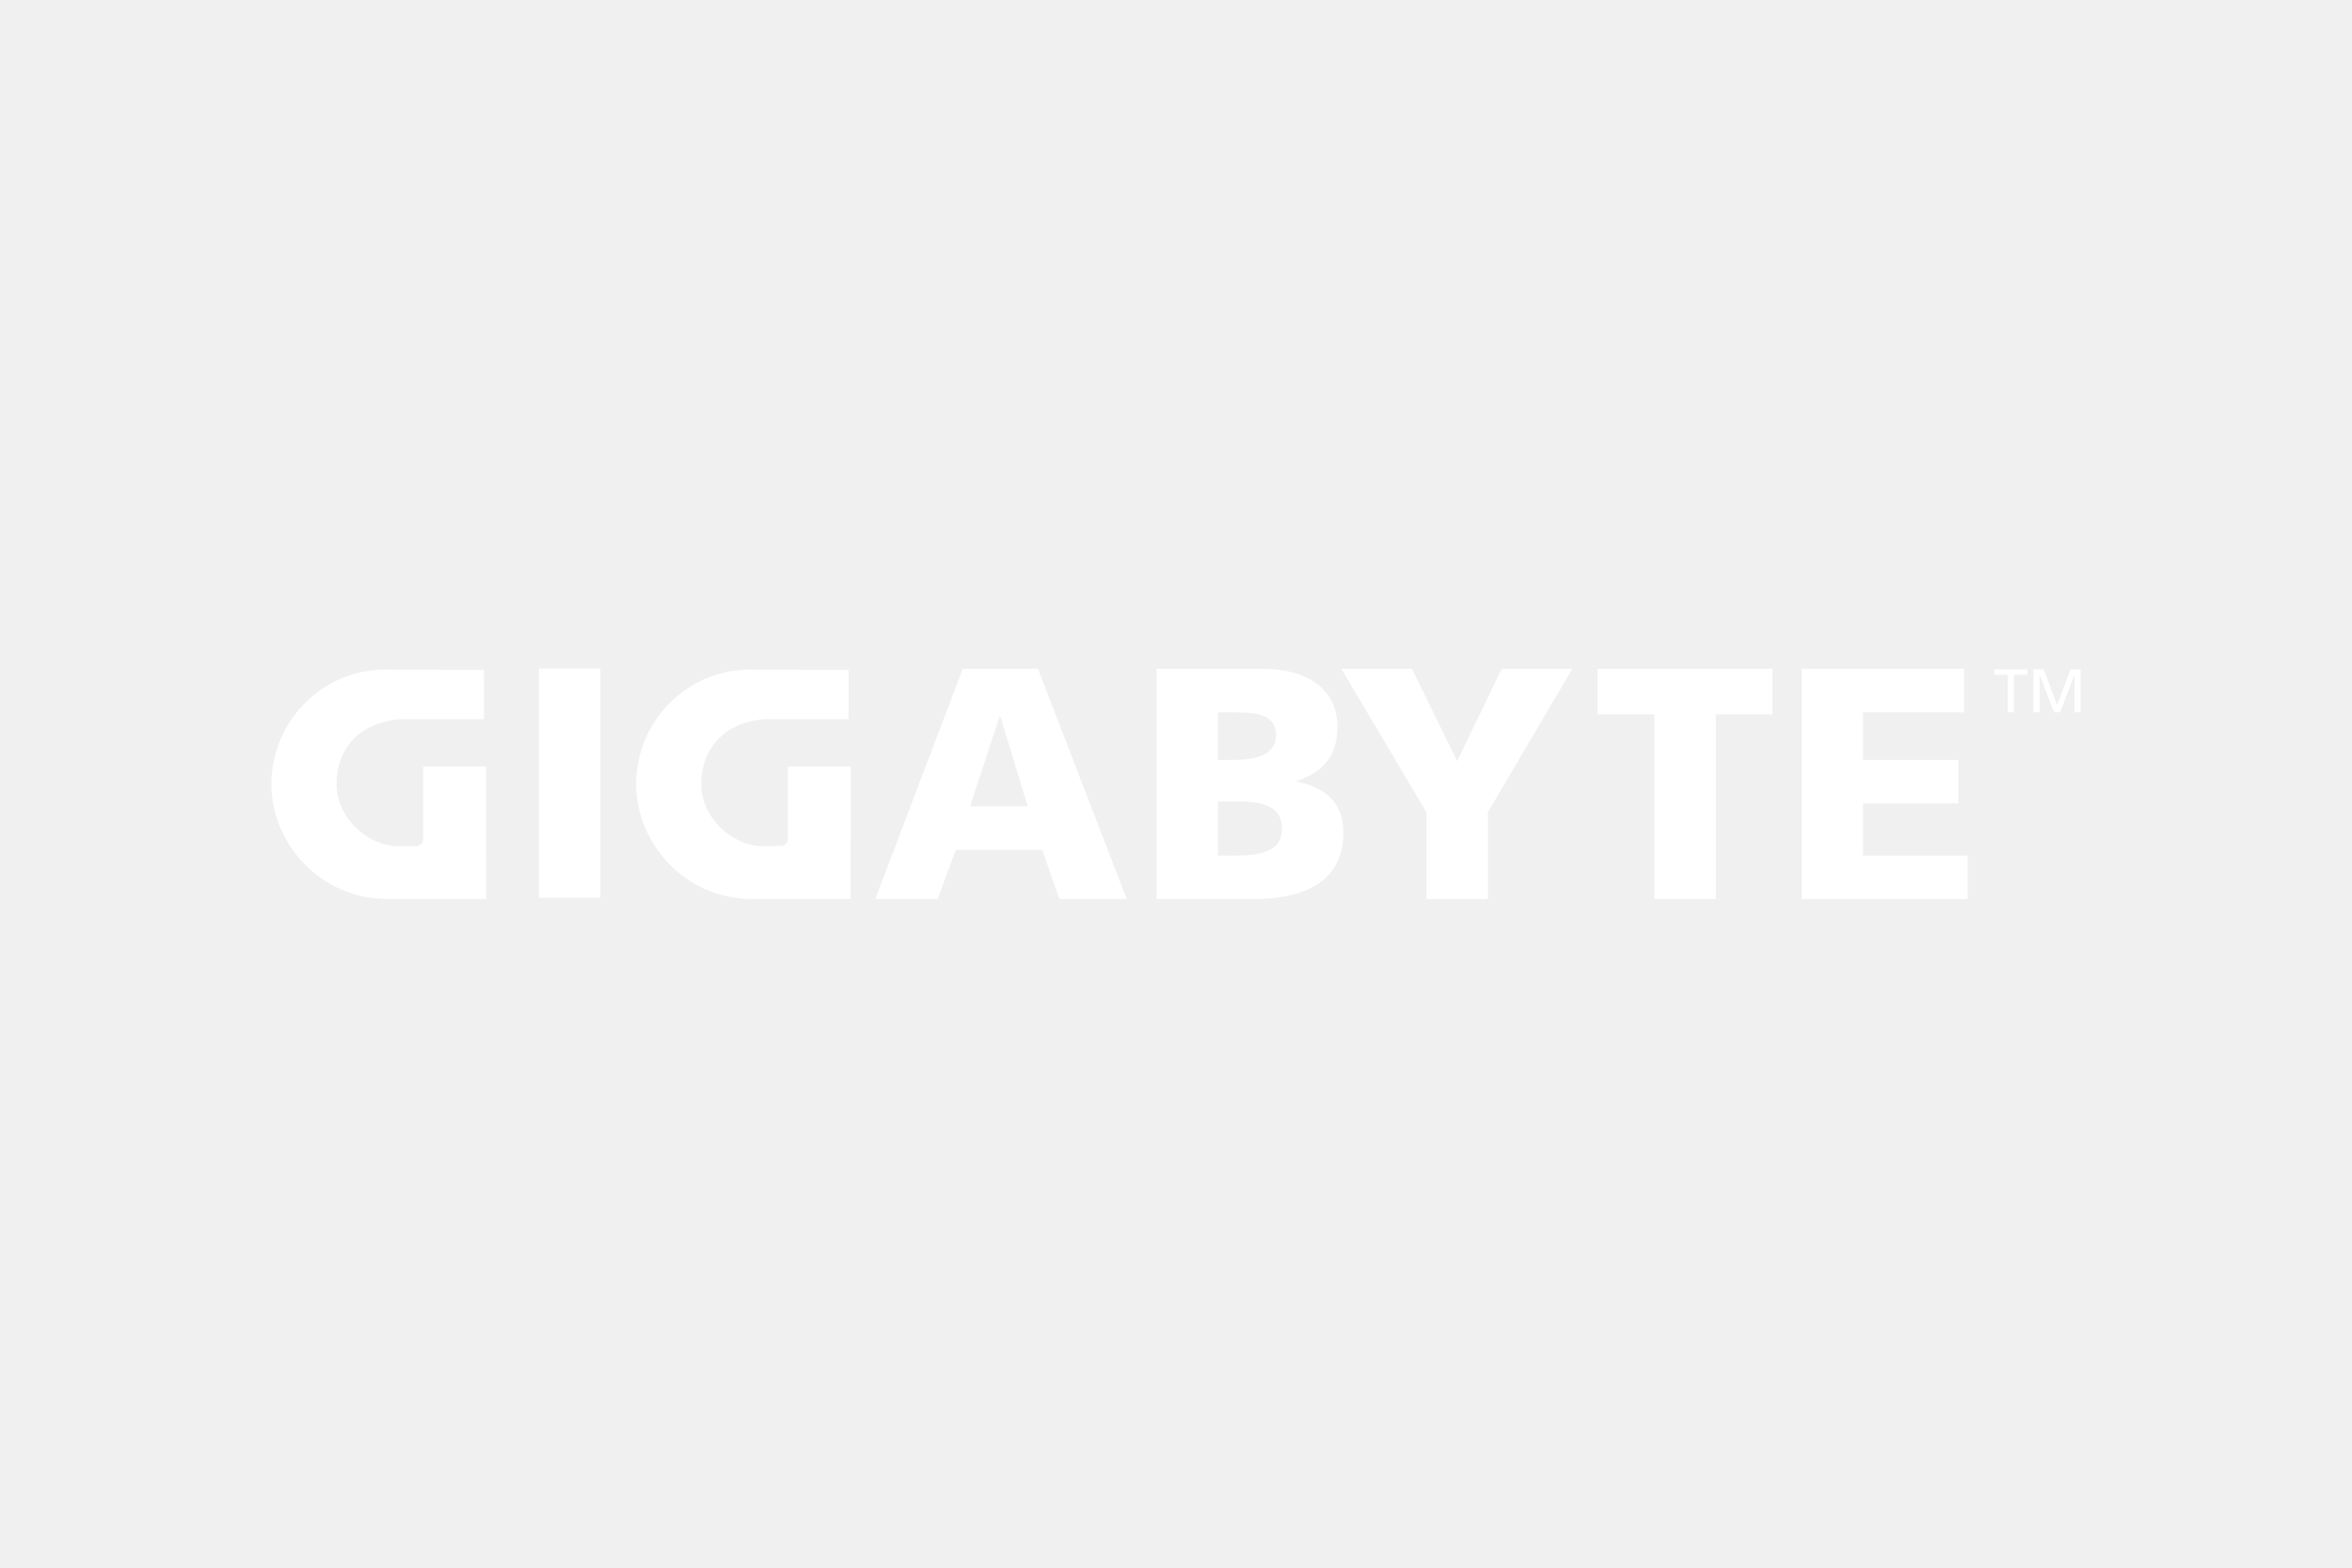
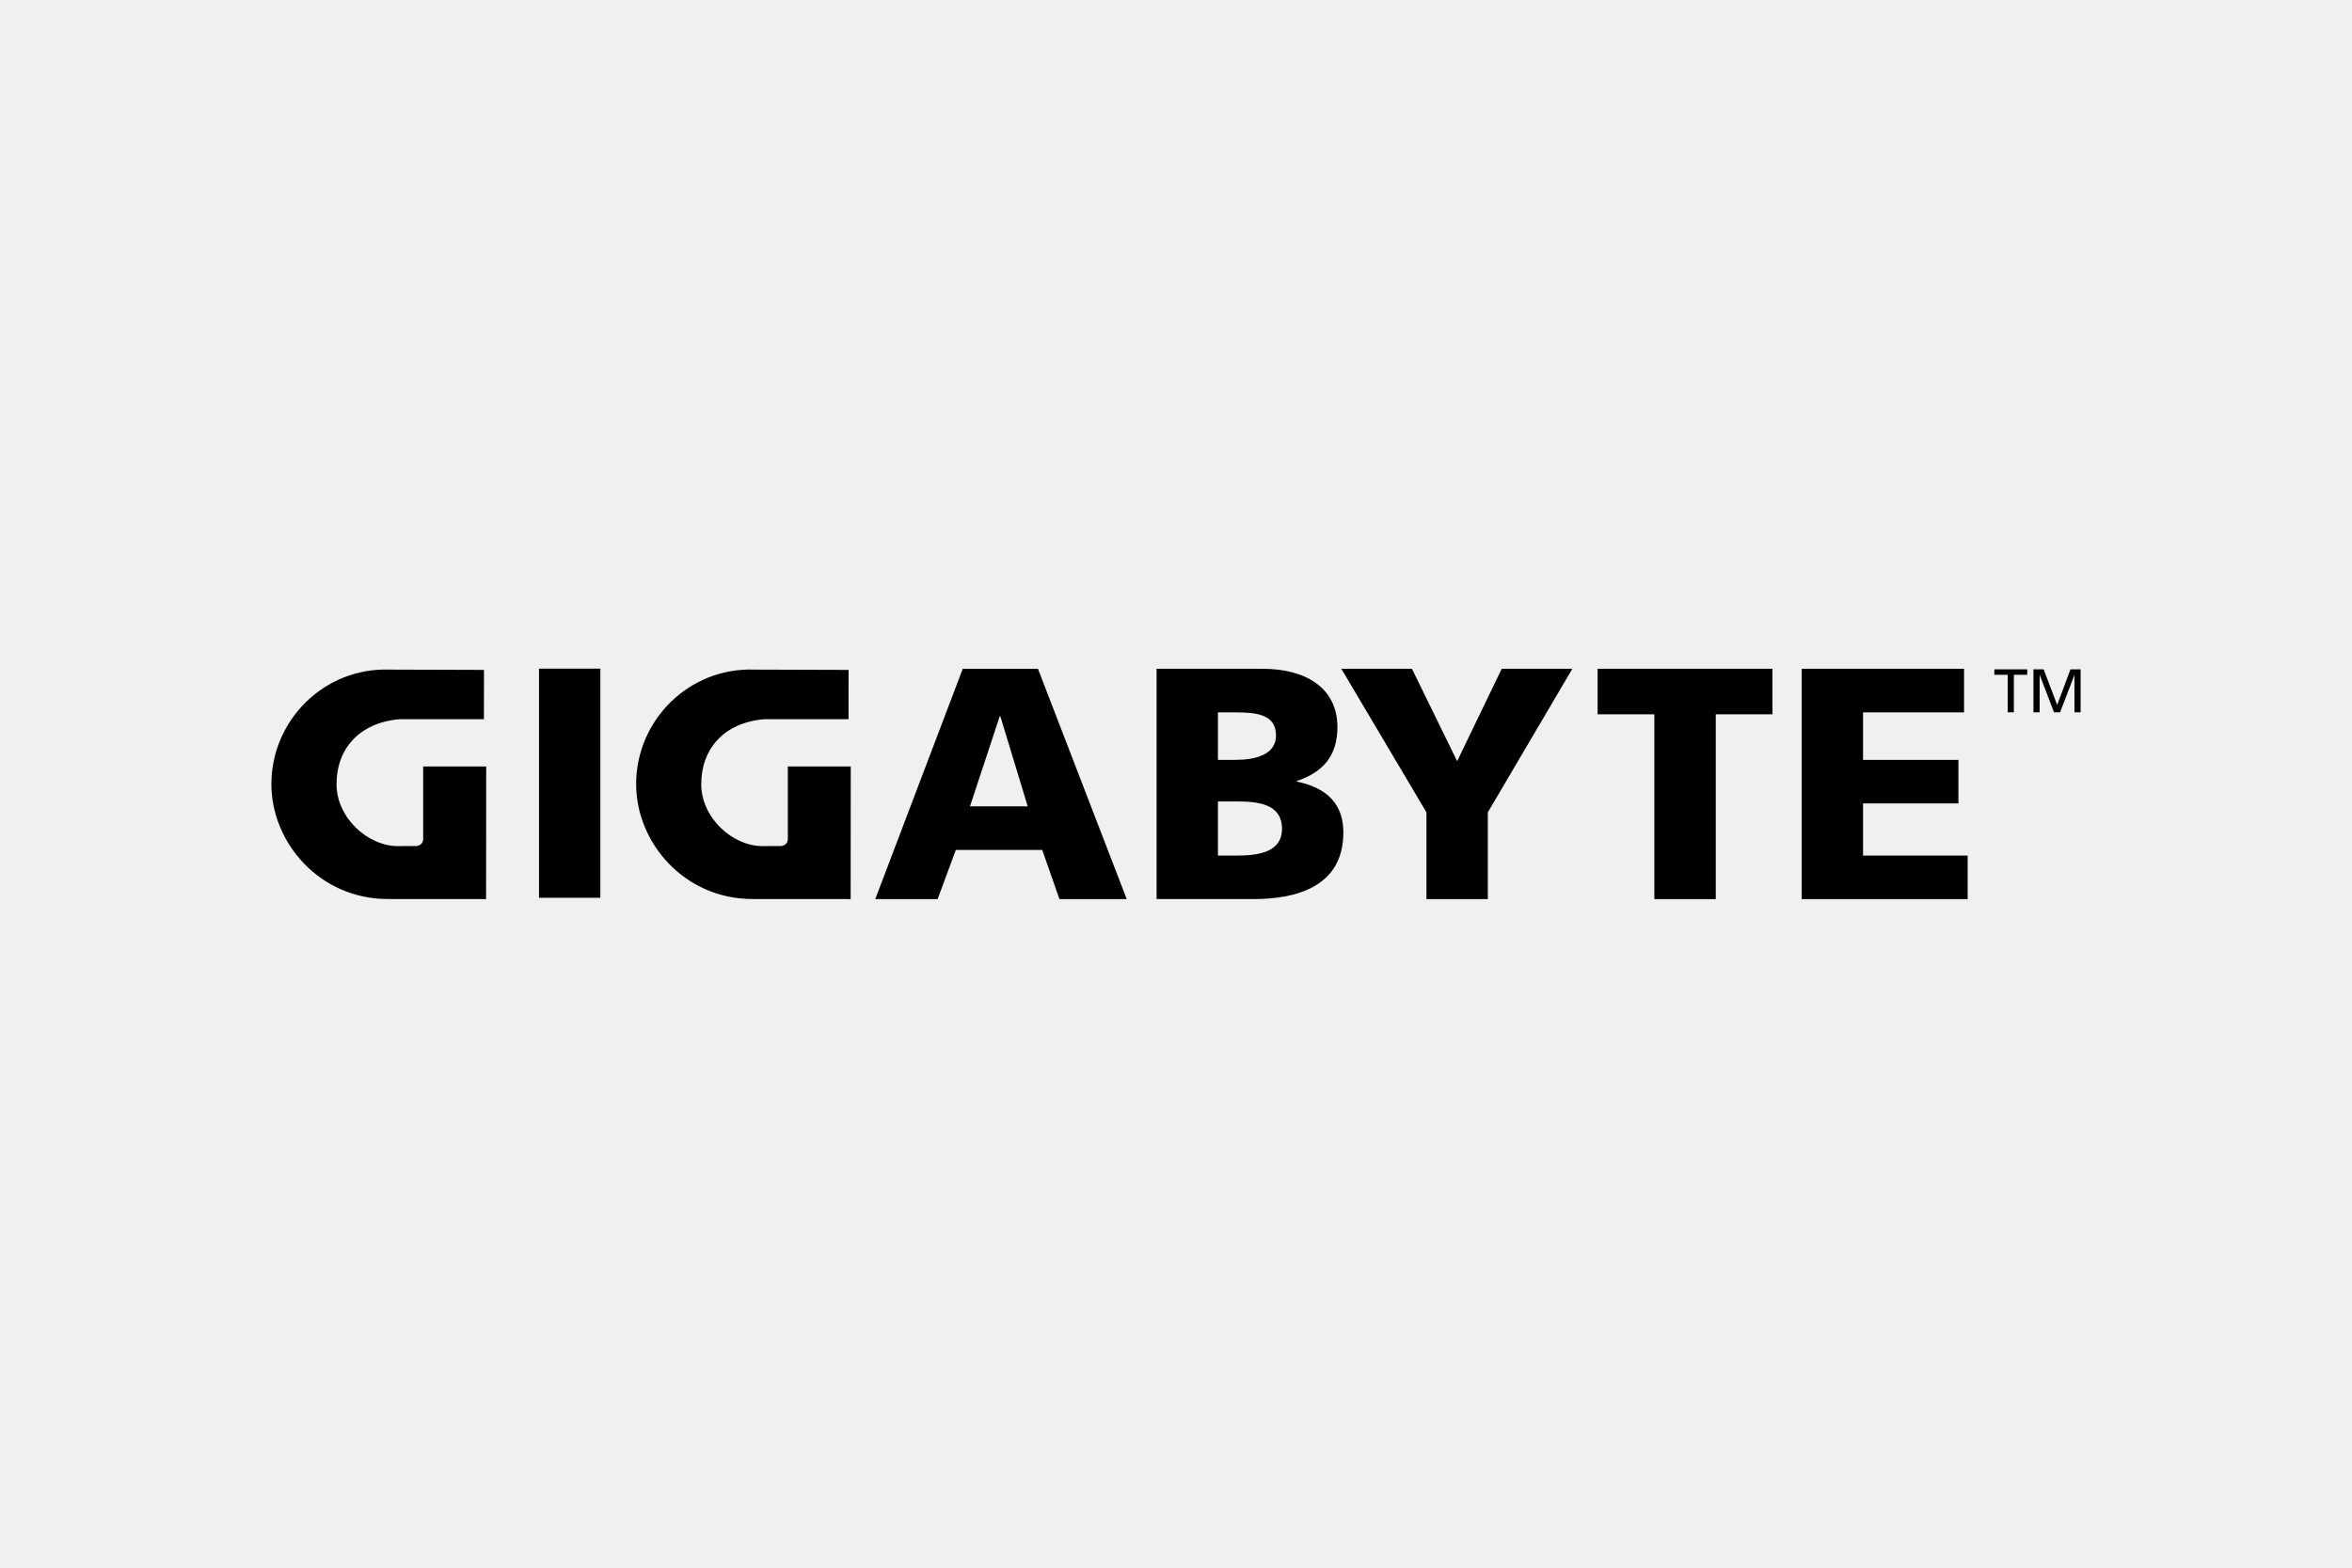
<svg xmlns="http://www.w3.org/2000/svg" height="800" width="1200" viewBox="-46.92 -9.963 406.643 59.776">
-   <path fill="#fff" d="M297.884.128h5.692v.936h-2.311v6.488h-1.066V1.064h-2.315zm10.869 6.158l2.293-6.158h1.756v7.424h-1.066V1.13h-.018l-2.461 6.422h-1.056l-2.457-6.422h-.022v6.422h-1.072V.128h1.762zM46.272 0h10.603v39.625H46.272zm73.259.033h13.006l15.344 39.818h-11.635l-2.969-8.495h-14.945l-3.142 8.495h-10.781L119.531.033m6.501 8.214h-.111l-5.138 15.576h9.983l-4.734-15.576M153.044.028h18.317c7.412 0 12.949 3.249 12.949 10.094 0 5.028-2.566 7.826-7.015 9.304v.111c5.297 1.091 8.042 3.94 8.042 8.795 0 9.526-8.387 11.518-15.516 11.518h-16.777V.028m10.608 32.302h3.146c3.877 0 7.926-.577 7.926-4.624 0-4.342-4.164-4.735-7.811-4.735h-3.262v9.359m.001-16.551h2.97c3.482 0 7.072-.856 7.072-4.225 0-3.653-3.417-3.987-6.953-3.987h-3.089v8.212m36.05 9.073L184.988.028h12.205l7.819 15.976L212.713.028h12.214l-14.613 24.824v14.999h-10.612V24.852m39.399-16.951h-9.807V.028h30.235v7.873h-9.807v31.95h-10.621V7.901M264.58.028h28.07v7.539h-17.463v8.212h16.488v7.529h-16.488v9.022h18.086v7.521H264.58V.028M22.176 8.747c-7.059.587-10.913 5.221-10.913 11.218 0 5.831 5.403 10.732 10.621 10.732l1.146-.012h1.929s1.279 0 1.288-1.247V16.923h10.896c0 7.064-.026 22.928-.026 22.928s-10.754-.009-16.998-.009C8.377 39.842 0 30.142 0 19.965 0 8.957 9.112-.237 20.458.17l16.299.051-.008 8.525H22.176m63.053.001c-7.062.586-10.909 5.22-10.909 11.218 0 5.831 5.395 10.732 10.617 10.732l1.142-.012h1.934s1.27 0 1.279-1.247V16.923h10.878c0 7.064-.018 22.928-.018 22.928s-10.745-.009-16.985-.009c-11.736 0-20.104-9.7-20.104-19.877 0-11.008 9.103-20.202 20.454-19.794l16.272.051-.004 8.525H85.229" />
+   <path d="M297.884.128h5.692v.936h-2.311v6.488h-1.066V1.064h-2.315zm10.869 6.158l2.293-6.158h1.756v7.424h-1.066V1.13h-.018l-2.461 6.422h-1.056l-2.457-6.422h-.022v6.422h-1.072V.128h1.762zM46.272 0h10.603v39.625H46.272zm73.259.033h13.006l15.344 39.818h-11.635l-2.969-8.495h-14.945l-3.142 8.495h-10.781L119.531.033m6.501 8.214h-.111l-5.138 15.576h9.983l-4.734-15.576M153.044.028h18.317c7.412 0 12.949 3.249 12.949 10.094 0 5.028-2.566 7.826-7.015 9.304v.111c5.297 1.091 8.042 3.94 8.042 8.795 0 9.526-8.387 11.518-15.516 11.518h-16.777V.028m10.608 32.302h3.146c3.877 0 7.926-.577 7.926-4.624 0-4.342-4.164-4.735-7.811-4.735h-3.262v9.359m.001-16.551h2.97c3.482 0 7.072-.856 7.072-4.225 0-3.653-3.417-3.987-6.953-3.987h-3.089v8.212m36.05 9.073L184.988.028h12.205l7.819 15.976L212.713.028h12.214l-14.613 24.824v14.999h-10.612V24.852m39.399-16.951h-9.807V.028h30.235v7.873h-9.807v31.95h-10.621V7.901M264.58.028h28.07v7.539h-17.463v8.212h16.488v7.529h-16.488v9.022h18.086v7.521H264.58V.028M22.176 8.747c-7.059.587-10.913 5.221-10.913 11.218 0 5.831 5.403 10.732 10.621 10.732l1.146-.012h1.929s1.279 0 1.288-1.247V16.923h10.896c0 7.064-.026 22.928-.026 22.928s-10.754-.009-16.998-.009C8.377 39.842 0 30.142 0 19.965 0 8.957 9.112-.237 20.458.17l16.299.051-.008 8.525H22.176m63.053.001c-7.062.586-10.909 5.22-10.909 11.218 0 5.831 5.395 10.732 10.617 10.732l1.142-.012h1.934s1.27 0 1.279-1.247V16.923h10.878c0 7.064-.018 22.928-.018 22.928s-10.745-.009-16.985-.009c-11.736 0-20.104-9.7-20.104-19.877 0-11.008 9.103-20.202 20.454-19.794l16.272.051-.004 8.525H85.229" />
</svg>
